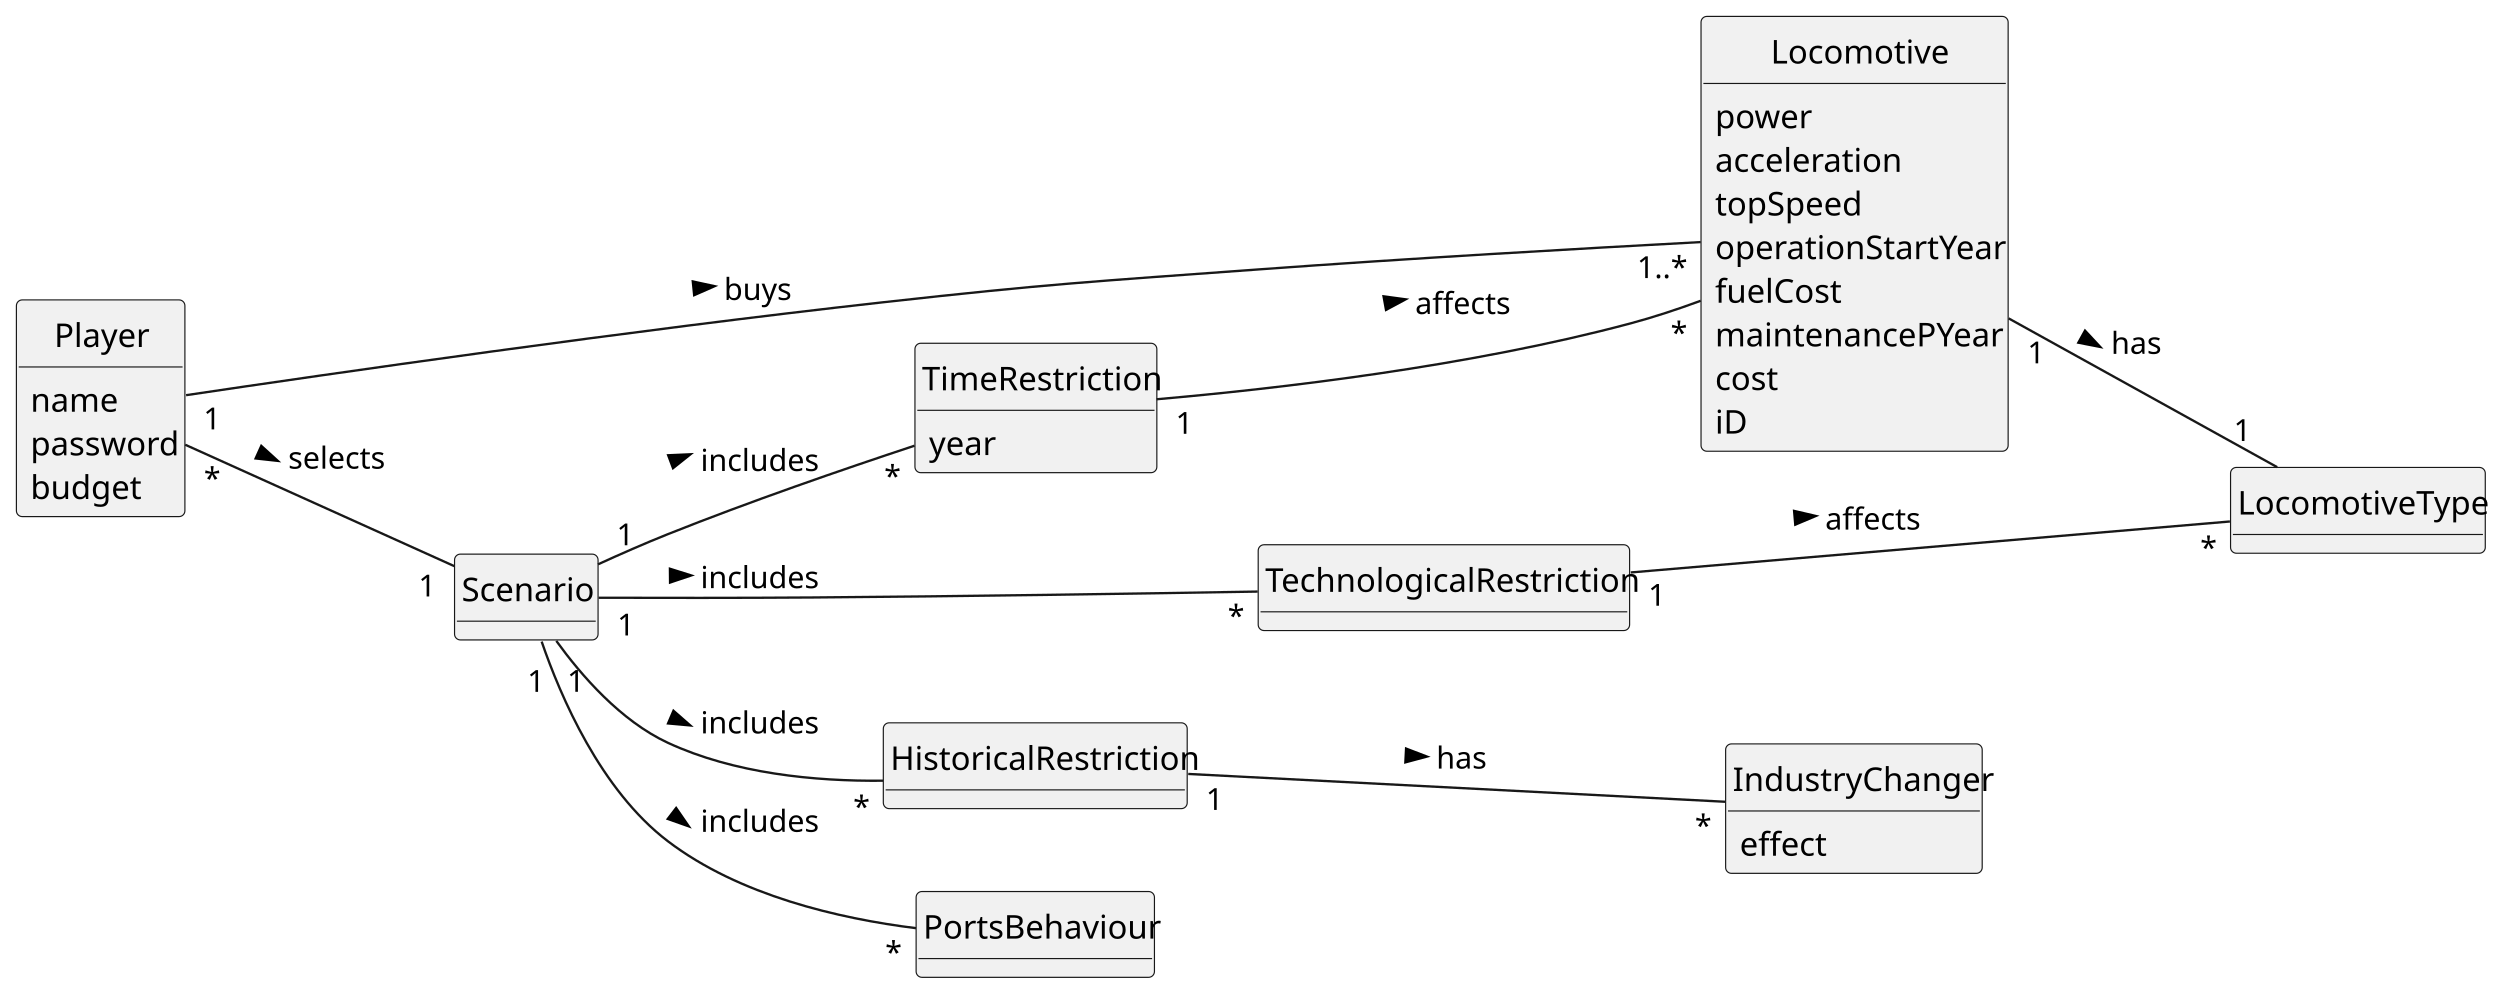
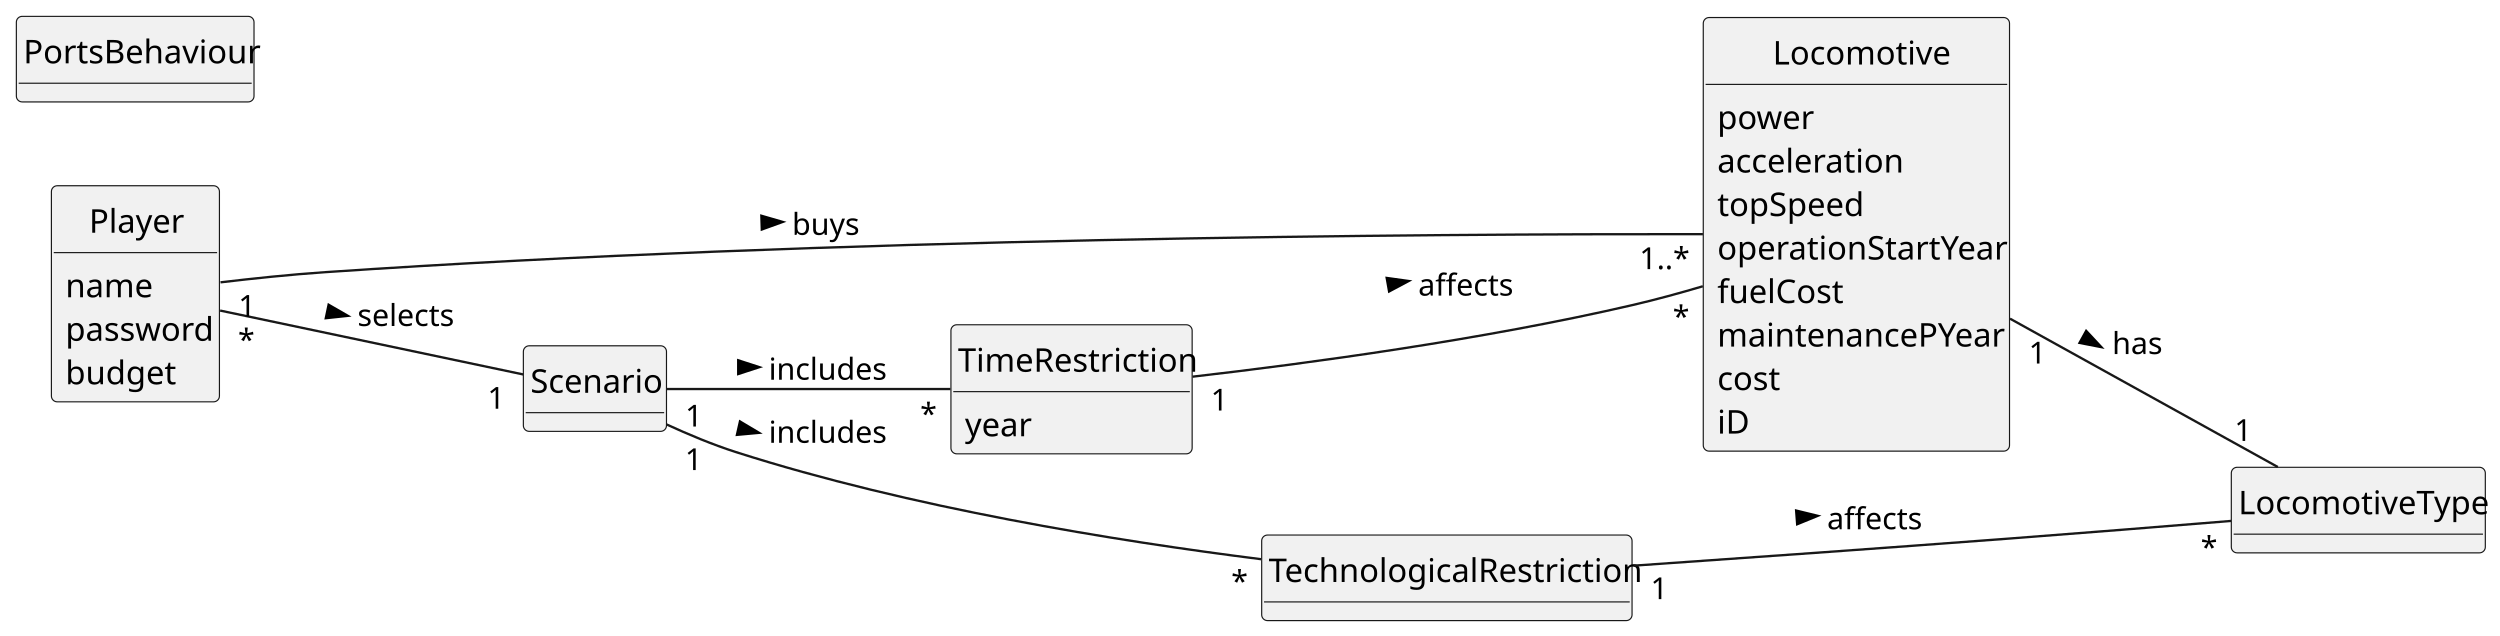
- <svg xmlns="http://www.w3.org/2000/svg" contentStyleType="text/css" height="424px" preserveAspectRatio="none" style="width:1067px;height:424px;background:#FFFFFF;" version="1.1" viewBox="0 0 1067 424" width="1067px" zoomAndPan="magnify">
+ <svg xmlns="http://www.w3.org/2000/svg" contentStyleType="text/css" height="272px" preserveAspectRatio="none" style="width:1070px;height:272px;background:#FFFFFF;" version="1.1" viewBox="0 0 1070 272" width="1070px" zoomAndPan="magnify">
  <defs />
  <g>
    <g id="elem_Locomotive">
-       <rect codeLine="12" fill="#F1F1F1" height="185.59" id="Locomotive" rx="2.5" ry="2.5" style="stroke:#181818;stroke-width:0.5;" width="131.075" x="726" y="7" />
-       <text fill="#000000" font-family="sans-serif" font-size="14" lengthAdjust="spacing" textLength="71.593" x="755.741" y="27.107">Locomotive</text>
-       <line style="stroke:#181818;stroke-width:0.5;" x1="727" x2="856.075" y1="35.621" y2="35.621" />
-       <text fill="#000000" font-family="sans-serif" font-size="14" lengthAdjust="spacing" textLength="38.131" x="732" y="54.728">power</text>
-       <text fill="#000000" font-family="sans-serif" font-size="14" lengthAdjust="spacing" textLength="75.489" x="732" y="73.35">acceleration</text>
-       <text fill="#000000" font-family="sans-serif" font-size="14" lengthAdjust="spacing" textLength="59.944" x="732" y="91.971">topSpeed</text>
-       <text fill="#000000" font-family="sans-serif" font-size="14" lengthAdjust="spacing" textLength="117.517" x="732" y="110.592">operationStartYear</text>
-       <text fill="#000000" font-family="sans-serif" font-size="14" lengthAdjust="spacing" textLength="51.358" x="732" y="129.213">fuelCost</text>
-       <text fill="#000000" font-family="sans-serif" font-size="14" lengthAdjust="spacing" textLength="119.075" x="732" y="147.834">maintenancePYear</text>
-       <text fill="#000000" font-family="sans-serif" font-size="14" lengthAdjust="spacing" textLength="25.676" x="732" y="166.455">cost</text>
-       <text fill="#000000" font-family="sans-serif" font-size="14" lengthAdjust="spacing" textLength="13.221" x="732" y="185.076">iD</text>
+       <rect codeLine="12" fill="#F1F1F1" height="185.59" id="Locomotive" rx="2.5" ry="2.5" style="stroke:#181818;stroke-width:0.5;" width="131.075" x="729" y="7.5" />
+       <text fill="#000000" font-family="sans-serif" font-size="14" lengthAdjust="spacing" textLength="71.593" x="758.741" y="27.607">Locomotive</text>
+       <line style="stroke:#181818;stroke-width:0.5;" x1="730" x2="859.075" y1="36.121" y2="36.121" />
+       <text fill="#000000" font-family="sans-serif" font-size="14" lengthAdjust="spacing" textLength="38.131" x="735" y="55.228">power</text>
+       <text fill="#000000" font-family="sans-serif" font-size="14" lengthAdjust="spacing" textLength="75.489" x="735" y="73.85">acceleration</text>
+       <text fill="#000000" font-family="sans-serif" font-size="14" lengthAdjust="spacing" textLength="59.944" x="735" y="92.471">topSpeed</text>
+       <text fill="#000000" font-family="sans-serif" font-size="14" lengthAdjust="spacing" textLength="117.517" x="735" y="111.092">operationStartYear</text>
+       <text fill="#000000" font-family="sans-serif" font-size="14" lengthAdjust="spacing" textLength="51.358" x="735" y="129.713">fuelCost</text>
+       <text fill="#000000" font-family="sans-serif" font-size="14" lengthAdjust="spacing" textLength="119.075" x="735" y="148.334">maintenancePYear</text>
+       <text fill="#000000" font-family="sans-serif" font-size="14" lengthAdjust="spacing" textLength="25.676" x="735" y="166.955">cost</text>
+       <text fill="#000000" font-family="sans-serif" font-size="14" lengthAdjust="spacing" textLength="13.221" x="735" y="185.576">iD</text>
    </g>
    <g id="elem_LocomotiveType">
-       <rect codeLine="23" fill="#F1F1F1" height="36.621" id="LocomotiveType" rx="2.5" ry="2.5" style="stroke:#181818;stroke-width:0.5;" width="108.717" x="952" y="199.5" />
-       <text fill="#000000" font-family="sans-serif" font-size="14" lengthAdjust="spacing" textLength="102.717" x="955" y="219.607">LocomotiveType</text>
-       <line style="stroke:#181818;stroke-width:0.5;" x1="953" x2="1059.717" y1="228.121" y2="228.121" />
+       <rect codeLine="23" fill="#F1F1F1" height="36.621" id="LocomotiveType" rx="2.5" ry="2.5" style="stroke:#181818;stroke-width:0.5;" width="108.717" x="955" y="200" />
+       <text fill="#000000" font-family="sans-serif" font-size="14" lengthAdjust="spacing" textLength="102.717" x="958" y="220.107">LocomotiveType</text>
+       <line style="stroke:#181818;stroke-width:0.5;" x1="956" x2="1062.717" y1="228.621" y2="228.621" />
    </g>
    <g id="elem_Player">
-       <rect codeLine="26" fill="#F1F1F1" height="92.484" id="Player" rx="2.5" ry="2.5" style="stroke:#181818;stroke-width:0.5;" width="71.917" x="7" y="128" />
-       <text fill="#000000" font-family="sans-serif" font-size="14" lengthAdjust="spacing" textLength="39.683" x="23.117" y="148.107">Player</text>
-       <line style="stroke:#181818;stroke-width:0.5;" x1="8" x2="77.917" y1="156.621" y2="156.621" />
-       <text fill="#000000" font-family="sans-serif" font-size="14" lengthAdjust="spacing" textLength="35.02" x="13" y="175.728">name</text>
-       <text fill="#000000" font-family="sans-serif" font-size="14" lengthAdjust="spacing" textLength="59.917" x="13" y="194.35">password</text>
-       <text fill="#000000" font-family="sans-serif" font-size="14" lengthAdjust="spacing" textLength="42.82" x="13" y="212.971">budget</text>
+       <rect codeLine="26" fill="#F1F1F1" height="92.484" id="Player" rx="2.5" ry="2.5" style="stroke:#181818;stroke-width:0.5;" width="71.917" x="22" y="79.5" />
+       <text fill="#000000" font-family="sans-serif" font-size="14" lengthAdjust="spacing" textLength="39.683" x="38.117" y="99.607">Player</text>
+       <line style="stroke:#181818;stroke-width:0.5;" x1="23" x2="92.917" y1="108.121" y2="108.121" />
+       <text fill="#000000" font-family="sans-serif" font-size="14" lengthAdjust="spacing" textLength="35.02" x="28" y="127.228">name</text>
+       <text fill="#000000" font-family="sans-serif" font-size="14" lengthAdjust="spacing" textLength="59.917" x="28" y="145.85">password</text>
+       <text fill="#000000" font-family="sans-serif" font-size="14" lengthAdjust="spacing" textLength="42.82" x="28" y="164.471">budget</text>
    </g>
    <g id="elem_Scenario">
-       <rect codeLine="33" fill="#F1F1F1" height="36.621" id="Scenario" rx="2.5" ry="2.5" style="stroke:#181818;stroke-width:0.5;" width="61.255" x="194" y="236.5" />
-       <text fill="#000000" font-family="sans-serif" font-size="14" lengthAdjust="spacing" textLength="55.255" x="197" y="256.607">Scenario</text>
-       <line style="stroke:#181818;stroke-width:0.5;" x1="195" x2="254.255" y1="265.121" y2="265.121" />
-     </g>
-     <g id="elem_HistoricalRestriction">
-       <rect codeLine="36" fill="#F1F1F1" height="36.621" id="HistoricalRestriction" rx="2.5" ry="2.5" style="stroke:#181818;stroke-width:0.5;" width="129.696" x="377" y="308.5" />
-       <text fill="#000000" font-family="sans-serif" font-size="14" lengthAdjust="spacing" textLength="123.696" x="380" y="328.607">HistoricalRestriction</text>
-       <line style="stroke:#181818;stroke-width:0.5;" x1="378" x2="505.696" y1="337.121" y2="337.121" />
+       <rect codeLine="33" fill="#F1F1F1" height="36.621" id="Scenario" rx="2.5" ry="2.5" style="stroke:#181818;stroke-width:0.5;" width="61.255" x="224" y="148" />
+       <text fill="#000000" font-family="sans-serif" font-size="14" lengthAdjust="spacing" textLength="55.255" x="227" y="168.107">Scenario</text>
+       <line style="stroke:#181818;stroke-width:0.5;" x1="225" x2="284.255" y1="176.621" y2="176.621" />
    </g>
    <g id="elem_TimeRestriction">
-       <rect codeLine="39" fill="#F1F1F1" height="55.242" id="TimeRestriction" rx="2.5" ry="2.5" style="stroke:#181818;stroke-width:0.5;" width="103.241" x="390.5" y="146.5" />
-       <text fill="#000000" font-family="sans-serif" font-size="14" lengthAdjust="spacing" textLength="97.241" x="393.5" y="166.607">TimeRestriction</text>
-       <line style="stroke:#181818;stroke-width:0.5;" x1="391.5" x2="492.741" y1="175.121" y2="175.121" />
-       <text fill="#000000" font-family="sans-serif" font-size="14" lengthAdjust="spacing" textLength="27.234" x="396.5" y="194.228">year</text>
+       <rect codeLine="36" fill="#F1F1F1" height="55.242" id="TimeRestriction" rx="2.5" ry="2.5" style="stroke:#181818;stroke-width:0.5;" width="103.241" x="407" y="139" />
+       <text fill="#000000" font-family="sans-serif" font-size="14" lengthAdjust="spacing" textLength="97.241" x="410" y="159.107">TimeRestriction</text>
+       <line style="stroke:#181818;stroke-width:0.5;" x1="408" x2="509.241" y1="167.621" y2="167.621" />
+       <text fill="#000000" font-family="sans-serif" font-size="14" lengthAdjust="spacing" textLength="27.234" x="413" y="186.728">year</text>
    </g>
    <g id="elem_TechnologicalRestriction">
-       <rect codeLine="43" fill="#F1F1F1" height="36.621" id="TechnologicalRestriction" rx="2.5" ry="2.5" style="stroke:#181818;stroke-width:0.5;" width="158.517" x="537" y="232.5" />
-       <text fill="#000000" font-family="sans-serif" font-size="14" lengthAdjust="spacing" textLength="152.517" x="540" y="252.607">TechnologicalRestriction</text>
-       <line style="stroke:#181818;stroke-width:0.5;" x1="538" x2="694.517" y1="261.121" y2="261.121" />
+       <rect codeLine="40" fill="#F1F1F1" height="36.621" id="TechnologicalRestriction" rx="2.5" ry="2.5" style="stroke:#181818;stroke-width:0.5;" width="158.517" x="540" y="229" />
+       <text fill="#000000" font-family="sans-serif" font-size="14" lengthAdjust="spacing" textLength="152.517" x="543" y="249.107">TechnologicalRestriction</text>
+       <line style="stroke:#181818;stroke-width:0.5;" x1="541" x2="697.517" y1="257.621" y2="257.621" />
    </g>
    <g id="elem_PortsBehaviour">
-       <rect codeLine="46" fill="#F1F1F1" height="36.621" id="PortsBehaviour" rx="2.5" ry="2.5" style="stroke:#181818;stroke-width:0.5;" width="101.717" x="391" y="380.5" />
-       <text fill="#000000" font-family="sans-serif" font-size="14" lengthAdjust="spacing" textLength="95.717" x="394" y="400.607">PortsBehaviour</text>
-       <line style="stroke:#181818;stroke-width:0.5;" x1="392" x2="491.717" y1="409.121" y2="409.121" />
-     </g>
-     <g id="elem_IndustryChanger">
-       <rect codeLine="49" fill="#F1F1F1" height="55.242" id="IndustryChanger" rx="2.5" ry="2.5" style="stroke:#181818;stroke-width:0.5;" width="109.503" x="736.5" y="317.5" />
-       <text fill="#000000" font-family="sans-serif" font-size="14" lengthAdjust="spacing" textLength="103.503" x="739.5" y="337.607">IndustryChanger</text>
-       <line style="stroke:#181818;stroke-width:0.5;" x1="737.5" x2="845.003" y1="346.121" y2="346.121" />
-       <text fill="#000000" font-family="sans-serif" font-size="14" lengthAdjust="spacing" textLength="34.241" x="742.5" y="365.228">effect</text>
+       <rect codeLine="43" fill="#F1F1F1" height="36.621" id="PortsBehaviour" rx="2.5" ry="2.5" style="stroke:#181818;stroke-width:0.5;" width="101.717" x="7" y="7" />
+       <text fill="#000000" font-family="sans-serif" font-size="14" lengthAdjust="spacing" textLength="95.717" x="10" y="27.107">PortsBehaviour</text>
+       <line style="stroke:#181818;stroke-width:0.5;" x1="8" x2="107.717" y1="35.621" y2="35.621" />
    </g>
    <g id="link_Player_Scenario">
-       <path codeLine="54" d="M79.04,189.81 C112.5,204.91 162.38,227.42 193.9,241.64 " fill="none" id="Player-Scenario" style="stroke:#181818;stroke-width:1.0;" />
-       <polygon fill="#000000" points="118.558,196.702,111.522,190.303,109.104,195.661,118.558,196.702" style="stroke:#000000;stroke-width:1.0;" />
-       <text fill="#000000" font-family="sans-serif" font-size="13" lengthAdjust="spacing" textLength="40.46" x="123" y="200.028">selects</text>
-       <text fill="#000000" font-family="sans-serif" font-size="13" lengthAdjust="spacing" textLength="5.059" x="87.004" y="208.832">*</text>
-       <text fill="#000000" font-family="sans-serif" font-size="13" lengthAdjust="spacing" textLength="7.23" x="178.585" y="254.565">1</text>
+       <path codeLine="47" d="M94.22,132.92 C131.33,140.75 189.13,152.93 223.95,160.27 " fill="none" id="Player-Scenario" style="stroke:#181818;stroke-width:1.0;" />
+       <polygon fill="#000000" points="148.893,135.177,140.648,130.435,139.436,136.187,148.893,135.177" style="stroke:#000000;stroke-width:1.0;" />
+       <text fill="#000000" font-family="sans-serif" font-size="13" lengthAdjust="spacing" textLength="40.46" x="153" y="139.528">selects</text>
+       <text fill="#000000" font-family="sans-serif" font-size="13" lengthAdjust="spacing" textLength="5.059" x="101.857" y="150.064">*</text>
+       <text fill="#000000" font-family="sans-serif" font-size="13" lengthAdjust="spacing" textLength="7.23" x="208.647" y="174.933">1</text>
    </g>
    <g id="link_Player_Locomotive">
-       <path codeLine="55" d="M79.42,168.66 C140.19,159.61 268.29,141.09 377,129 C447.95,121.11 465.81,120.22 537,115 C601.2,110.29 674.62,106.08 725.87,103.32 " fill="none" id="Player-Locomotive" style="stroke:#181818;stroke-width:1.0;" />
-       <polygon fill="#000000" points="304.975,122.143,295.68,120.128,296.271,125.976,304.975,122.143" style="stroke:#000000;stroke-width:1.0;" />
-       <text fill="#000000" font-family="sans-serif" font-size="13" lengthAdjust="spacing" textLength="27.46" x="309" y="128.028">buys</text>
-       <text fill="#000000" font-family="sans-serif" font-size="13" lengthAdjust="spacing" textLength="7.23" x="86.809" y="183.253">1</text>
-       <text fill="#000000" font-family="sans-serif" font-size="13" lengthAdjust="spacing" textLength="19.513" x="698.677" y="118.68">1..*</text>
+       <path codeLine="48" d="M94.38,120.84 C108.27,119.19 124.36,117.5 139,116.5 C354.74,101.76 611.29,100.09 728.85,100.21 " fill="none" id="Player-Locomotive" style="stroke:#181818;stroke-width:1.0;" />
+       <polygon fill="#000000" points="334.997,94.983,325.861,92.34,326.053,98.214,334.997,94.983" style="stroke:#000000;stroke-width:1.0;" />
+       <text fill="#000000" font-family="sans-serif" font-size="13" lengthAdjust="spacing" textLength="27.46" x="339" y="100.528">buys</text>
+       <text fill="#000000" font-family="sans-serif" font-size="13" lengthAdjust="spacing" textLength="7.23" x="102.012" y="135.582">1</text>
+       <text fill="#000000" font-family="sans-serif" font-size="13" lengthAdjust="spacing" textLength="19.513" x="701.654" y="115.175">1..*</text>
    </g>
    <g id="link_Locomotive_LocomotiveType">
-       <path codeLine="56" d="M857.27,135.88 C895.09,156.84 941.25,182.41 971.91,199.39 " fill="none" id="Locomotive-LocomotiveType" style="stroke:#181818;stroke-width:1.0;" />
-       <polygon fill="#000000" points="896.374,148.069,889.886,141.114,887.037,146.256,896.374,148.069" style="stroke:#000000;stroke-width:1.0;" />
-       <text fill="#000000" font-family="sans-serif" font-size="13" lengthAdjust="spacing" textLength="20.96" x="901" y="151.028">has</text>
-       <text fill="#000000" font-family="sans-serif" font-size="13" lengthAdjust="spacing" textLength="7.23" x="865.288" y="155.08">1</text>
-       <text fill="#000000" font-family="sans-serif" font-size="13" lengthAdjust="spacing" textLength="7.23" x="953.323" y="188.219">1</text>
-     </g>
-     <g id="link_Scenario_HistoricalRestriction">
-       <path codeLine="57" d="M237.43,273.53 C247.99,288.17 264.84,307.63 285,317 C313.3,330.15 347.66,333.51 376.92,333.21 " fill="none" id="Scenario-HistoricalRestriction" style="stroke:#181818;stroke-width:1.0;" />
-       <polygon fill="#000000" points="294.597,309.612,287.437,303.352,285.125,308.756,294.597,309.612" style="stroke:#000000;stroke-width:1.0;" />
-       <text fill="#000000" font-family="sans-serif" font-size="13" lengthAdjust="spacing" textLength="47.696" x="299" y="313.028">includes</text>
-       <text fill="#000000" font-family="sans-serif" font-size="13" lengthAdjust="spacing" textLength="7.23" x="242.047" y="295.255">1</text>
-       <text fill="#000000" font-family="sans-serif" font-size="13" lengthAdjust="spacing" textLength="5.059" x="364.127" y="348.978">*</text>
+       <path codeLine="49" d="M860.27,136.38 C898.09,157.34 944.25,182.91 974.91,199.89 " fill="none" id="Locomotive-LocomotiveType" style="stroke:#181818;stroke-width:1.0;" />
+       <polygon fill="#000000" points="899.374,148.569,892.886,141.614,890.037,146.756,899.374,148.569" style="stroke:#000000;stroke-width:1.0;" />
+       <text fill="#000000" font-family="sans-serif" font-size="13" lengthAdjust="spacing" textLength="20.96" x="904" y="151.528">has</text>
+       <text fill="#000000" font-family="sans-serif" font-size="13" lengthAdjust="spacing" textLength="7.23" x="868.288" y="155.58">1</text>
+       <text fill="#000000" font-family="sans-serif" font-size="13" lengthAdjust="spacing" textLength="7.23" x="956.323" y="188.719">1</text>
    </g>
    <g id="link_Scenario_TechnologicalRestriction">
-       <path codeLine="58" d="M255.46,255.12 C280.05,255.2 315.78,255.23 347,255 C410.87,254.52 483.27,253.41 536.79,252.48 " fill="none" id="Scenario-TechnologicalRestriction" style="stroke:#181818;stroke-width:1.0;" />
-       <polygon fill="#000000" points="295,245.599,285.928,242.745,285.983,248.622,295,245.599" style="stroke:#000000;stroke-width:1.0;" />
-       <text fill="#000000" font-family="sans-serif" font-size="13" lengthAdjust="spacing" textLength="47.696" x="299" y="251.028">includes</text>
-       <text fill="#000000" font-family="sans-serif" font-size="13" lengthAdjust="spacing" textLength="7.23" x="263.426" y="271.219">1</text>
-       <text fill="#000000" font-family="sans-serif" font-size="13" lengthAdjust="spacing" textLength="5.059" x="523.98" y="267.491">*</text>
+       <path codeLine="50" d="M285.23,181.63 C294.58,185.94 305.06,190.32 315,193.5 C389.42,217.31 477.67,231.52 539.77,239.34 " fill="none" id="Scenario-TechnologicalRestriction" style="stroke:#181818;stroke-width:1.0;" />
+       <polygon fill="#000000" points="324.876,185.251,316.705,180.385,315.405,186.117,324.876,185.251" style="stroke:#000000;stroke-width:1.0;" />
+       <text fill="#000000" font-family="sans-serif" font-size="13" lengthAdjust="spacing" textLength="47.696" x="329" y="189.528">includes</text>
+       <text fill="#000000" font-family="sans-serif" font-size="13" lengthAdjust="spacing" textLength="7.23" x="293.143" y="201.2">1</text>
+       <text fill="#000000" font-family="sans-serif" font-size="13" lengthAdjust="spacing" textLength="5.059" x="526.958" y="253.433">*</text>
    </g>
    <g id="link_Scenario_TimeRestriction">
-       <path codeLine="59" d="M255.23,240.86 C264.67,236.54 275.2,231.91 285,228 C319.74,214.14 359.6,200.38 390.33,190.22 " fill="none" id="Scenario-TimeRestriction" style="stroke:#181818;stroke-width:1.0;" />
-       <polygon fill="#000000" points="294.682,193.891,285.181,194.313,287.244,199.817,294.682,193.891" style="stroke:#000000;stroke-width:1.0;" />
-       <text fill="#000000" font-family="sans-serif" font-size="13" lengthAdjust="spacing" textLength="47.696" x="299" y="201.028">includes</text>
-       <text fill="#000000" font-family="sans-serif" font-size="13" lengthAdjust="spacing" textLength="7.23" x="263.143" y="232.73">1</text>
-       <text fill="#000000" font-family="sans-serif" font-size="13" lengthAdjust="spacing" textLength="5.059" x="377.36" y="207.883">*</text>
-     </g>
-     <g id="link_Scenario_PortsBehaviour">
-       <path codeLine="60" d="M231.18,273.83 C239.27,297.36 256.37,337.19 285,359 C315.47,382.21 358,392.04 390.96,396.15 " fill="none" id="Scenario-PortsBehaviour" style="stroke:#181818;stroke-width:1.0;" />
-       <polygon fill="#000000" points="293.97,352.685,288.575,344.853,285.002,349.52,293.97,352.685" style="stroke:#000000;stroke-width:1.0;" />
-       <text fill="#000000" font-family="sans-serif" font-size="13" lengthAdjust="spacing" textLength="47.696" x="299" y="355.028">includes</text>
-       <text fill="#000000" font-family="sans-serif" font-size="13" lengthAdjust="spacing" textLength="7.23" x="225.031" y="295.293">1</text>
-       <text fill="#000000" font-family="sans-serif" font-size="13" lengthAdjust="spacing" textLength="5.059" x="377.788" y="411.095">*</text>
+       <path codeLine="51" d="M285.31,166.5 C317.24,166.5 368.5,166.5 406.8,166.5 " fill="none" id="Scenario-TimeRestriction" style="stroke:#181818;stroke-width:1.0;" />
+       <polygon fill="#000000" points="325,157.145,315.955,154.207,315.955,160.084,325,157.145" style="stroke:#000000;stroke-width:1.0;" />
+       <text fill="#000000" font-family="sans-serif" font-size="13" lengthAdjust="spacing" textLength="47.696" x="329" y="162.528">includes</text>
+       <text fill="#000000" font-family="sans-serif" font-size="13" lengthAdjust="spacing" textLength="7.23" x="293.241" y="182.571">1</text>
+       <text fill="#000000" font-family="sans-serif" font-size="13" lengthAdjust="spacing" textLength="5.059" x="393.826" y="181.78">*</text>
    </g>
    <g id="link_TimeRestriction_Locomotive">
-       <path codeLine="61" d="M493.64,170.4 C545.24,165.9 627.22,156.43 696,138 C705.82,135.37 716,132 725.88,128.36 " fill="none" id="TimeRestriction-Locomotive" style="stroke:#181818;stroke-width:1.0;" />
-       <polygon fill="#000000" points="599.92,127.755,590.496,126.474,591.543,132.258,599.92,127.755" style="stroke:#000000;stroke-width:1.0;" />
-       <text fill="#000000" font-family="sans-serif" font-size="13" lengthAdjust="spacing" textLength="38.295" x="604" y="134.028">affects</text>
-       <text fill="#000000" font-family="sans-serif" font-size="13" lengthAdjust="spacing" textLength="7.23" x="501.738" y="185.152">1</text>
-       <text fill="#000000" font-family="sans-serif" font-size="13" lengthAdjust="spacing" textLength="5.059" x="713.003" y="146.691">*</text>
+       <path codeLine="52" d="M510.4,161.22 C559.19,155.6 634.7,145.44 699,130.5 C708.72,128.24 718.89,125.46 728.81,122.52 " fill="none" id="TimeRestriction-Locomotive" style="stroke:#181818;stroke-width:1.0;" />
+       <polygon fill="#000000" points="602.923,120.273,593.504,118.957,594.53,124.745,602.923,120.273" style="stroke:#000000;stroke-width:1.0;" />
+       <text fill="#000000" font-family="sans-serif" font-size="13" lengthAdjust="spacing" textLength="38.295" x="607" y="126.528">affects</text>
+       <text fill="#000000" font-family="sans-serif" font-size="13" lengthAdjust="spacing" textLength="7.23" x="518.19" y="175.705">1</text>
+       <text fill="#000000" font-family="sans-serif" font-size="13" lengthAdjust="spacing" textLength="5.059" x="715.925" y="140.118">*</text>
    </g>
    <g id="link_TechnologicalRestriction_LocomotiveType">
-       <path codeLine="62" d="M696.02,244.32 C772.08,237.85 885.38,228.22 951.72,222.57 " fill="none" id="TechnologicalRestriction-LocomotiveType" style="stroke:#181818;stroke-width:1.0;" />
-       <polygon fill="#000000" points="774.982,220.222,765.72,218.06,766.219,223.917,774.982,220.222" style="stroke:#000000;stroke-width:1.0;" />
-       <text fill="#000000" font-family="sans-serif" font-size="13" lengthAdjust="spacing" textLength="38.295" x="779" y="226.028">affects</text>
-       <text fill="#000000" font-family="sans-serif" font-size="13" lengthAdjust="spacing" textLength="7.23" x="703.446" y="258.54">1</text>
-       <text fill="#000000" font-family="sans-serif" font-size="13" lengthAdjust="spacing" textLength="5.059" x="939.046" y="238.4">*</text>
-     </g>
-     <g id="link_HistoricalRestriction_IndustryChanger">
-       <path codeLine="63" d="M507.14,330.32 C573.03,333.74 674.48,338.99 736.43,342.2 " fill="none" id="HistoricalRestriction-IndustryChanger" style="stroke:#181818;stroke-width:1.0;" />
-       <polygon fill="#000000" points="608.993,322.904,600.112,319.501,599.808,325.371,608.993,322.904" style="stroke:#000000;stroke-width:1.0;" />
-       <text fill="#000000" font-family="sans-serif" font-size="13" lengthAdjust="spacing" textLength="20.96" x="613" y="328.028">has</text>
-       <text fill="#000000" font-family="sans-serif" font-size="13" lengthAdjust="spacing" textLength="7.23" x="514.677" y="345.678">1</text>
-       <text fill="#000000" font-family="sans-serif" font-size="13" lengthAdjust="spacing" textLength="5.059" x="723.373" y="357.033">*</text>
+       <path codeLine="53" d="M699.26,242.1 C745.99,238.85 806.38,234.57 860,230.5 C891.47,228.11 926.67,225.27 954.9,222.96 " fill="none" id="TechnologicalRestriction-LocomotiveType" style="stroke:#181818;stroke-width:1.0;" />
+       <polygon fill="#000000" points="777.986,220.772,768.747,218.517,769.186,224.378,777.986,220.772" style="stroke:#000000;stroke-width:1.0;" />
+       <text fill="#000000" font-family="sans-serif" font-size="13" lengthAdjust="spacing" textLength="38.295" x="782" y="226.528">affects</text>
+       <text fill="#000000" font-family="sans-serif" font-size="13" lengthAdjust="spacing" textLength="7.23" x="706.446" y="256.423">1</text>
+       <text fill="#000000" font-family="sans-serif" font-size="13" lengthAdjust="spacing" textLength="5.059" x="941.894" y="238.858">*</text>
    </g>
  </g>
</svg>
